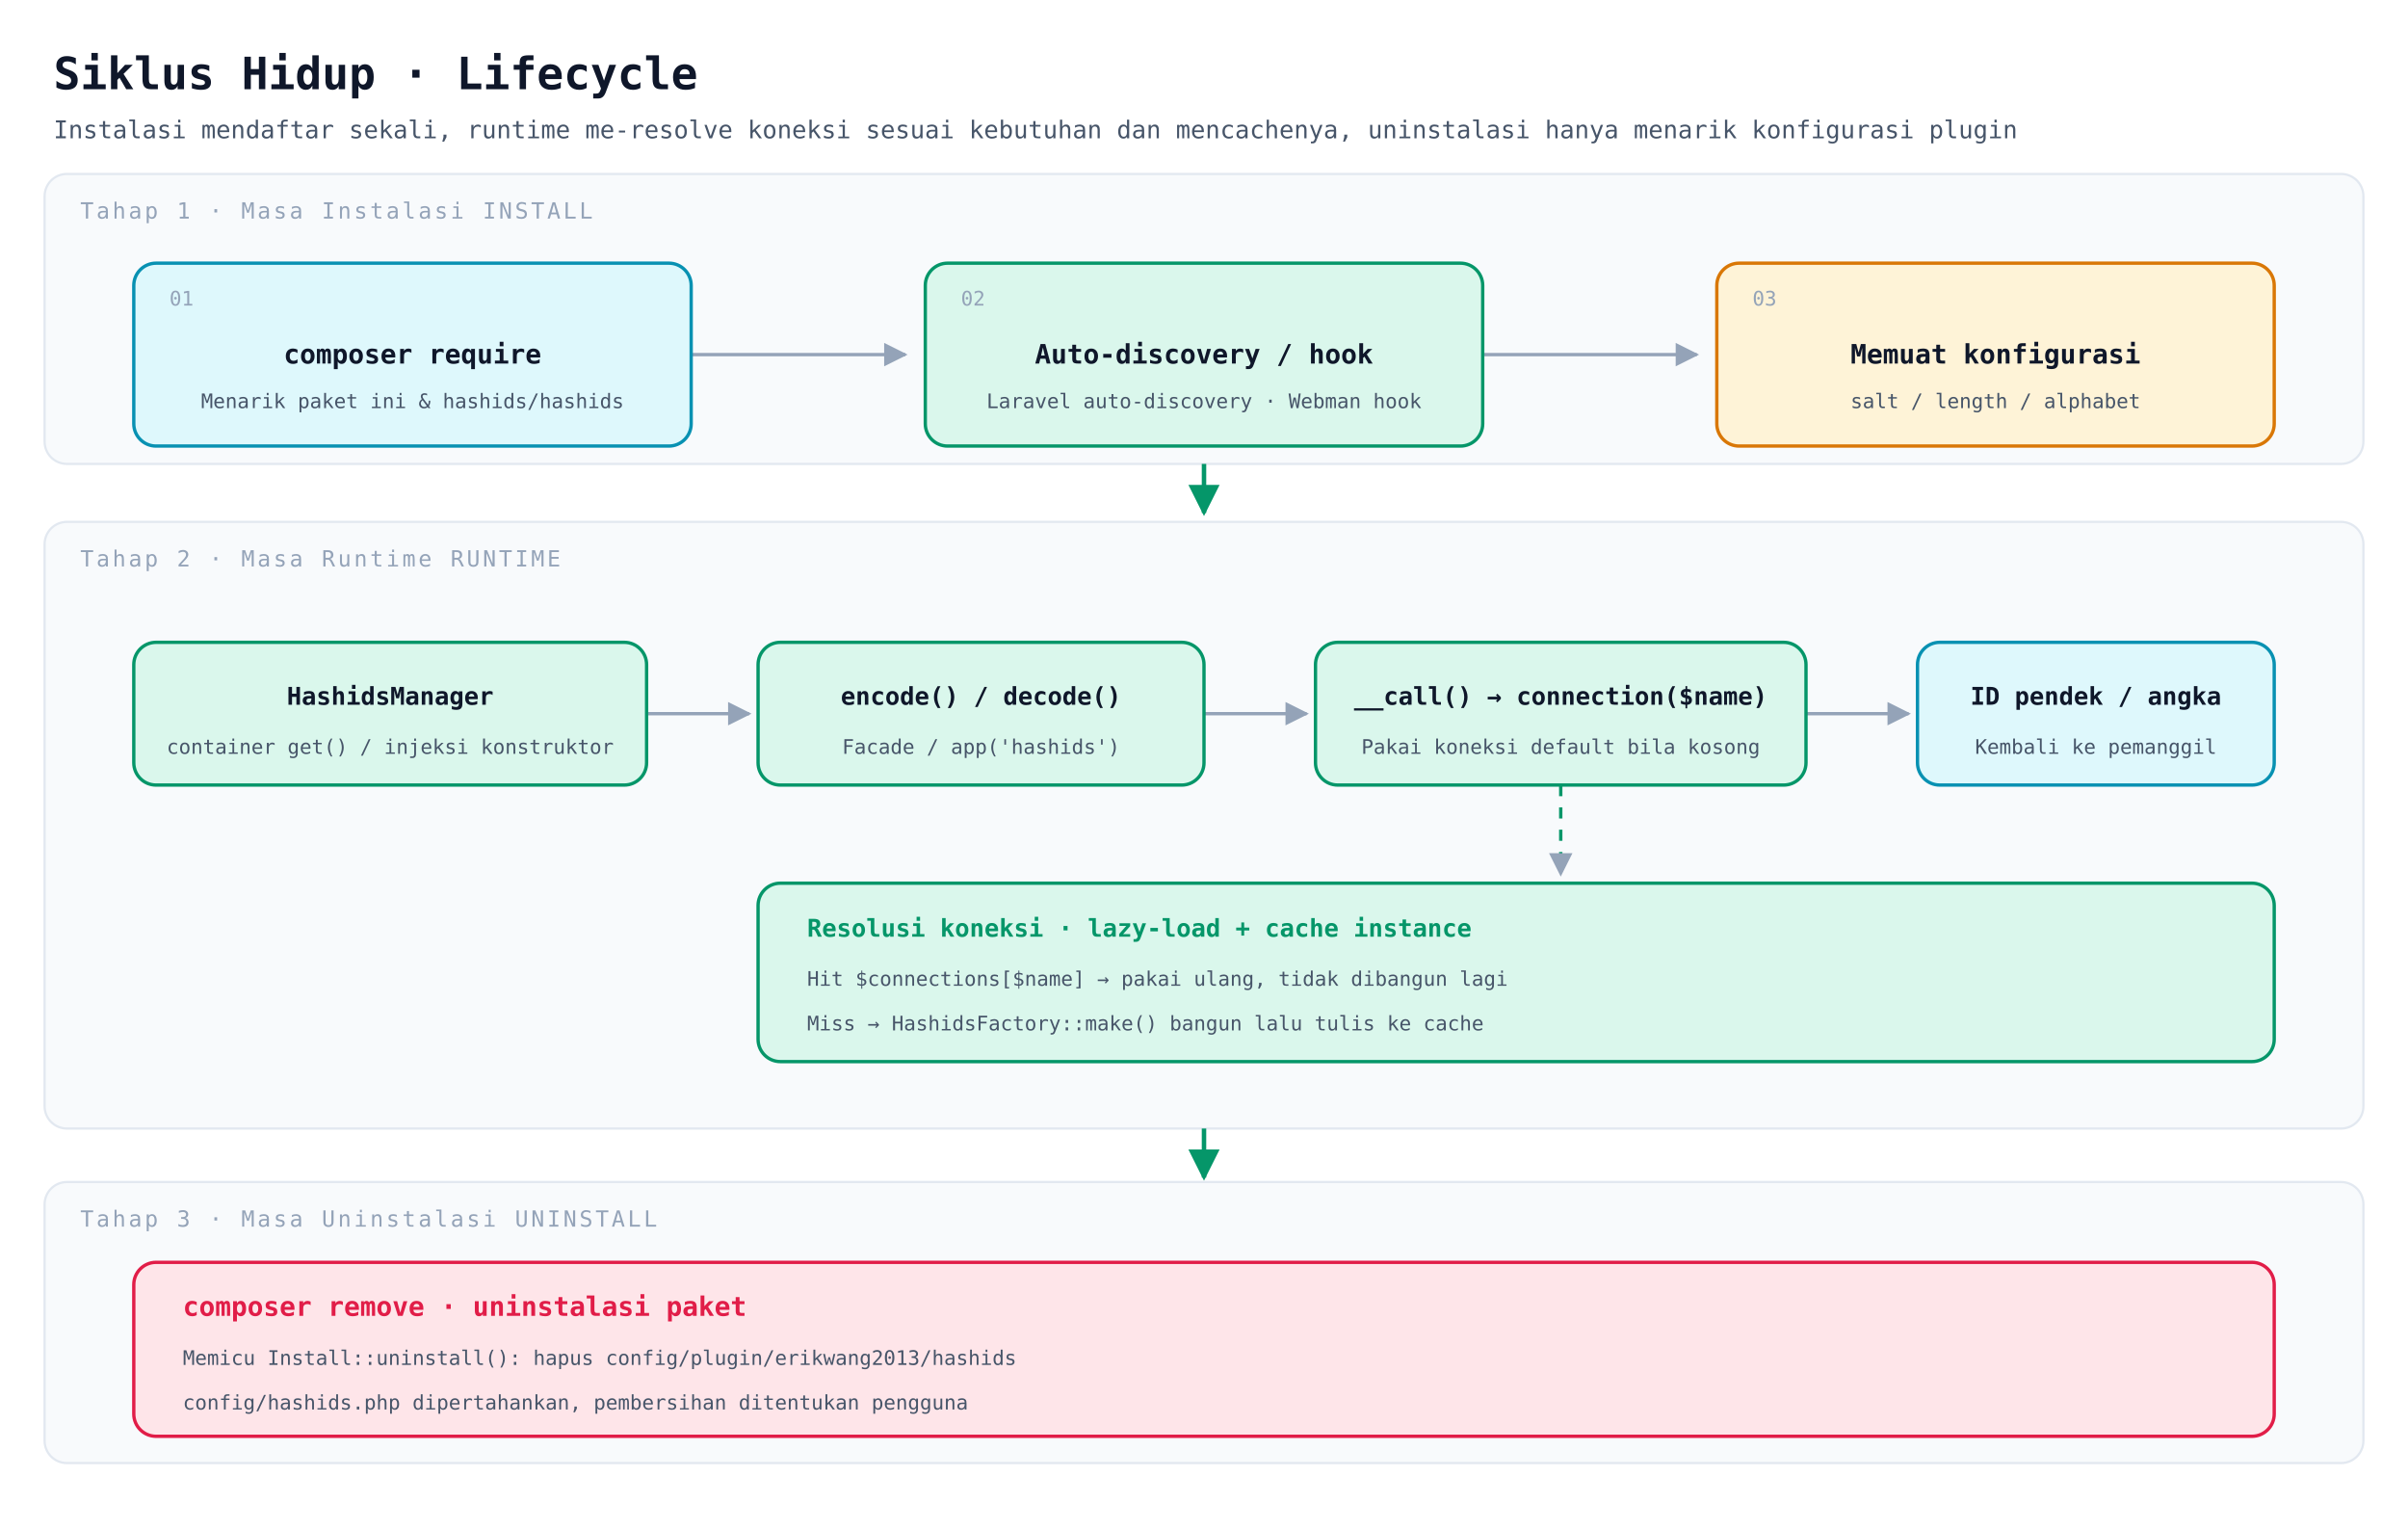
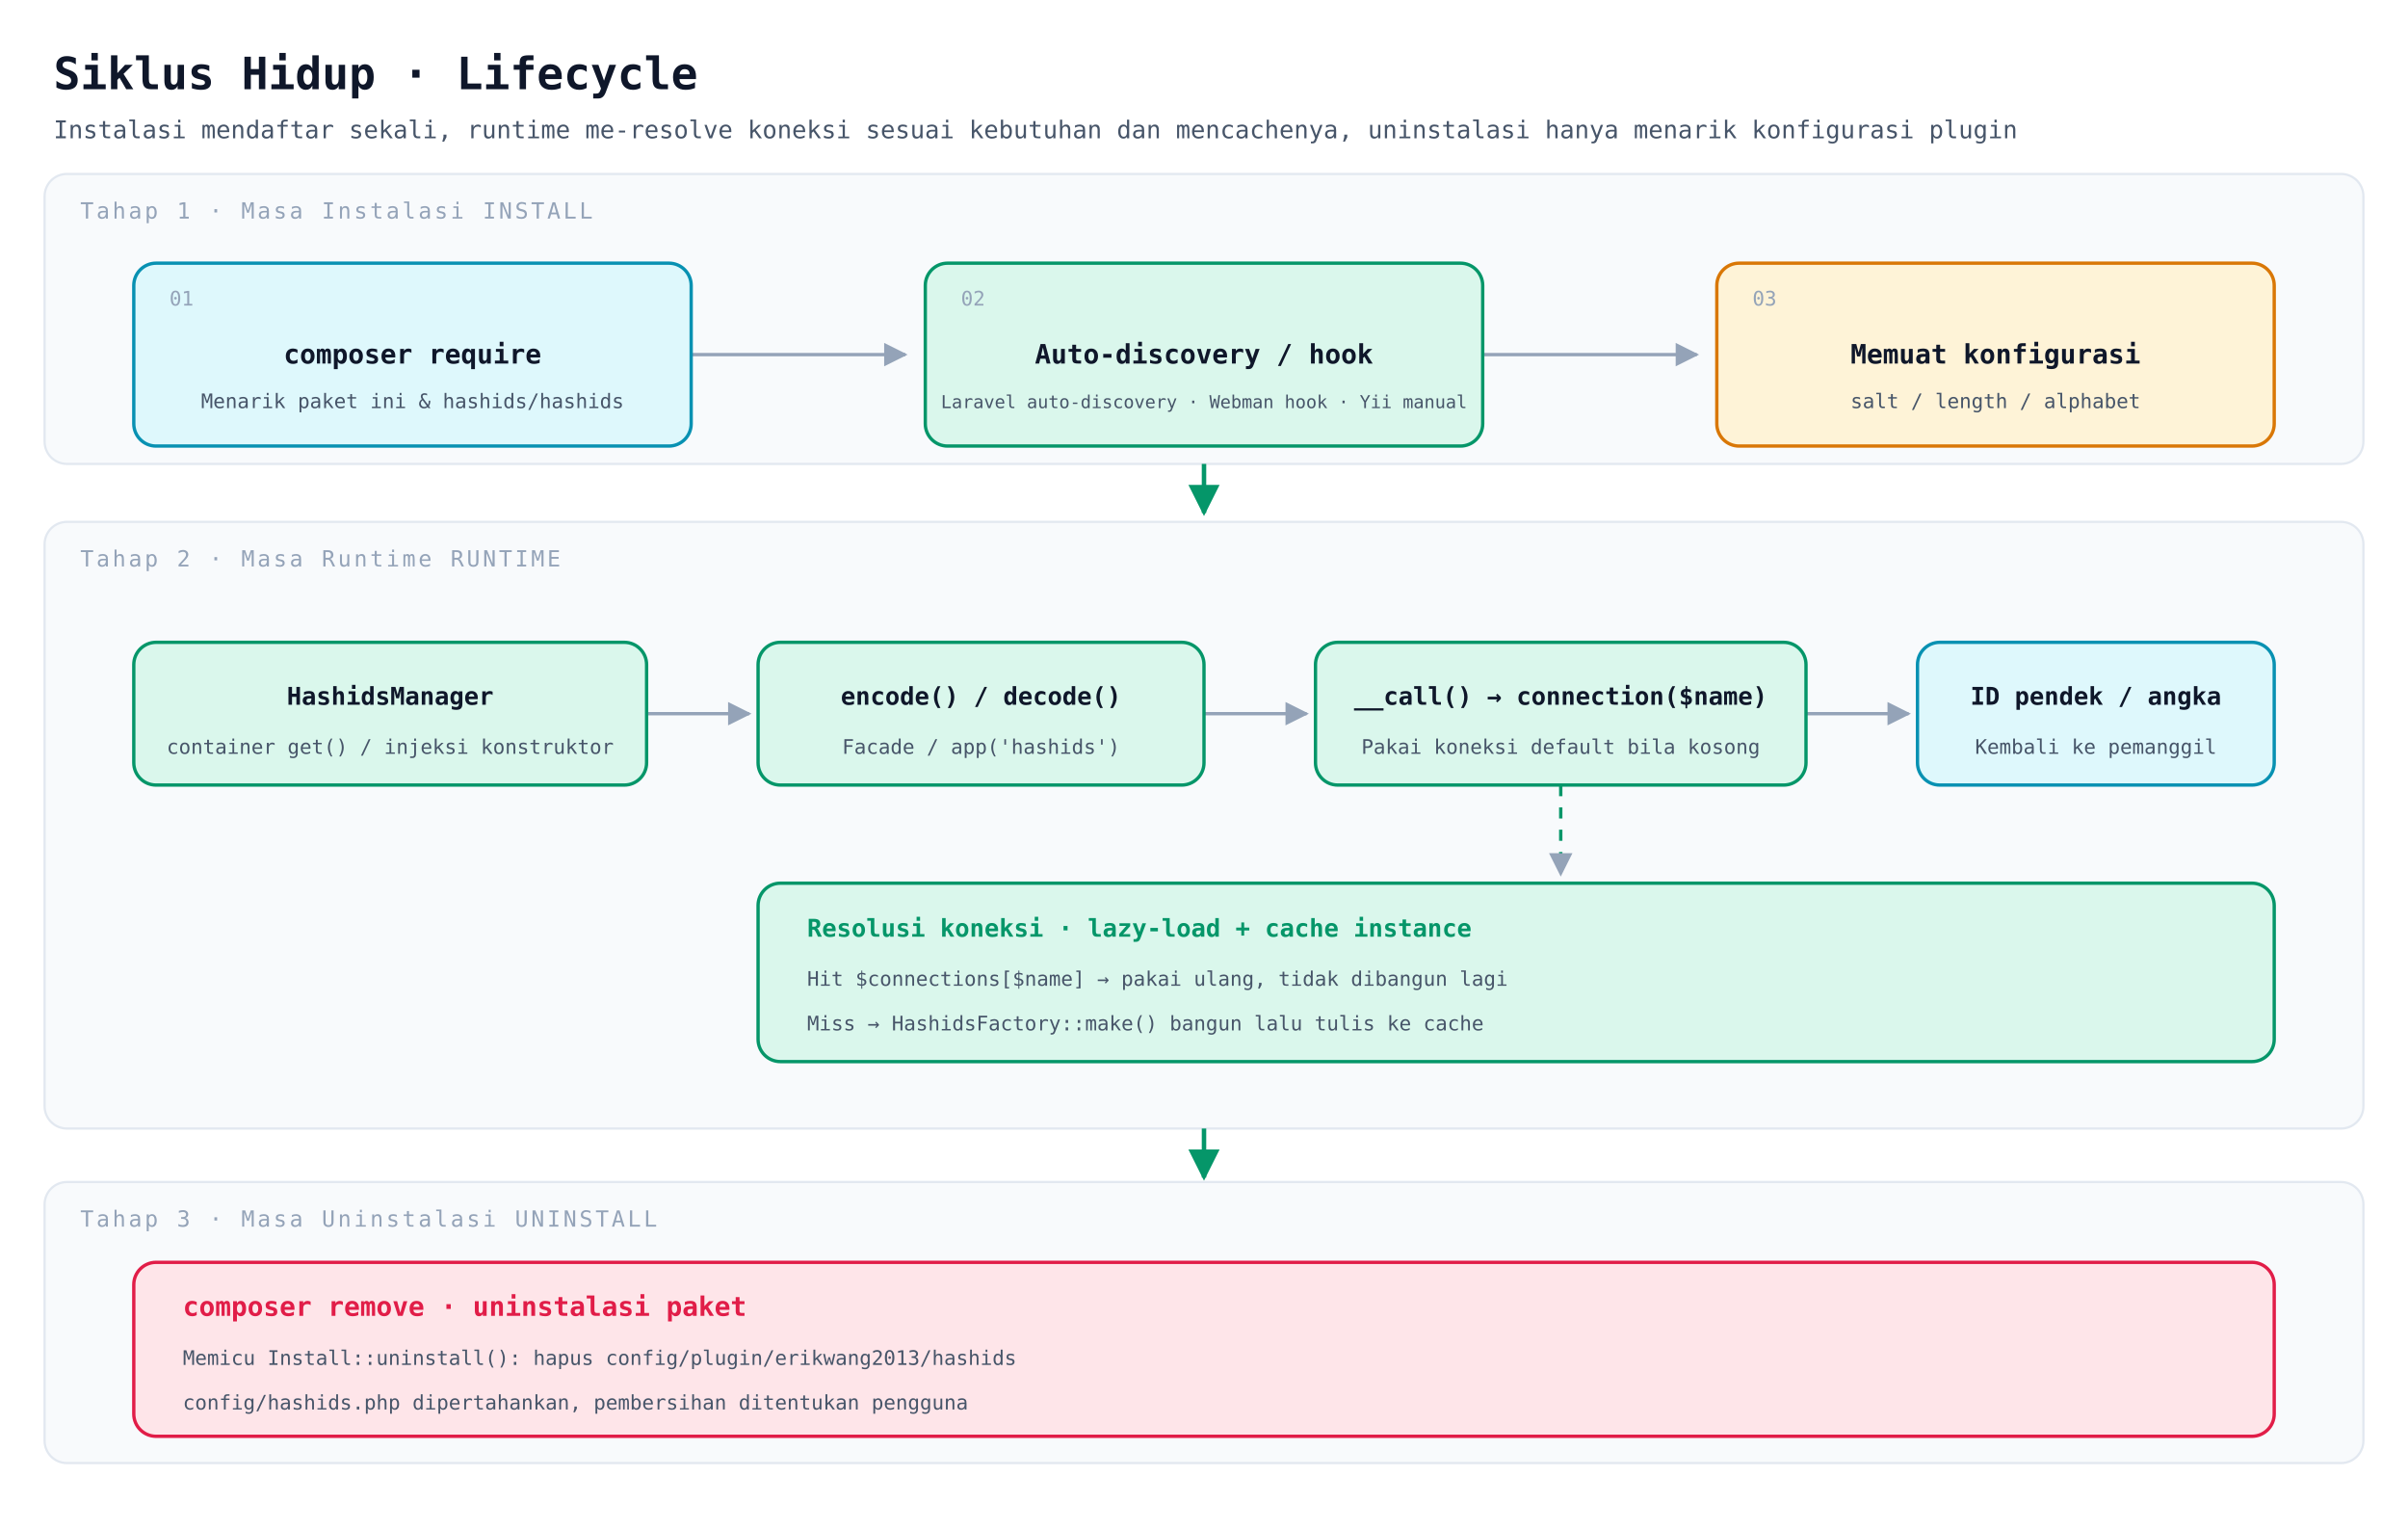
<svg xmlns="http://www.w3.org/2000/svg" viewBox="0 0 1080 686" role="img" aria-labelledby="lifeTitle lifeDesc">
  <defs>
    <style>
      text { font-family: ui-monospace, SFMono-Regular, Menlo, Consolas, "DejaVu Sans Mono", "PingFang SC", "Microsoft YaHei", monospace; }
      .bg         { fill: #ffffff; }
      .lane       { fill: #f8fafc; stroke: #e2e8f0; stroke-width: 1; }
      .lane-title { fill: #94a3b8; font-size: 10px; letter-spacing: 1.2px; }
      .c-mask     { fill: #ffffff; }
      .c-frontend { fill: rgba(34,211,238,.15);  stroke: #0891b2; stroke-width: 1.5; }
      .c-backend  { fill: rgba(52,211,153,.18);  stroke: #059669; stroke-width: 1.5; }
      .c-cloud    { fill: rgba(251,191,36,.18);  stroke: #d97706; stroke-width: 1.5; }
      .c-security { fill: rgba(251,113,133,.18); stroke: #e11d48; stroke-width: 1.5; }
      .t-primary  { fill: #0f172a; font-weight: 600; }
      .t-muted    { fill: #475569; }
      .t-dim      { fill: #94a3b8; }
      .t-backend  { fill: #059669; font-weight: 600; }
      .t-security { fill: #e11d48; font-weight: 600; }
      .a-default  { stroke: #94a3b8; fill: none; }
      .a-emphasis { stroke: #059669; fill: none; }
      .a-dashed   { stroke: #059669; fill: none; stroke-dasharray: 5,5; }
      .a-head-default  { fill: #94a3b8; }
      .a-head-emphasis { fill: #059669; }

      @media (prefers-color-scheme: dark) {
        .bg         { fill: #0b1220; }
        .lane       { fill: #0f172a; stroke: #1e293b; }
        .lane-title { fill: #64748b; }
        .c-mask     { fill: #0f172a; }
        .c-frontend { fill: rgba(8,51,68,.40);   stroke: #22d3ee; }
        .c-backend  { fill: rgba(6,78,59,.40);   stroke: #34d399; }
        .c-cloud    { fill: rgba(120,53,15,.35); stroke: #fbbf24; }
        .c-security { fill: rgba(136,19,55,.40); stroke: #fb7185; }
        .t-primary  { fill: #f8fafc; }
        .t-muted    { fill: #94a3b8; }
        .t-dim      { fill: #64748b; }
        .t-backend  { fill: #34d399; }
        .t-security { fill: #fb7185; }
        .a-default  { stroke: #64748b; }
        .a-emphasis { stroke: #34d399; }
        .a-dashed   { stroke: #34d399; }
        .a-head-default  { fill: #64748b; }
        .a-head-emphasis { fill: #34d399; }
      }
    </style>
    <marker id="ah" viewBox="0 0 10 10" refX="9" refY="5" markerWidth="7" markerHeight="7" orient="auto">
      <path d="M0 0 L10 5 L0 10 z" class="a-head-default" />
    </marker>
    <marker id="ah-e" viewBox="0 0 10 10" refX="9" refY="5" markerWidth="7" markerHeight="7" orient="auto">
      <path d="M0 0 L10 5 L0 10 z" class="a-head-emphasis" />
    </marker>
  </defs>
  <rect class="bg" x="0" y="0" width="1080" height="686" />
  <text x="24" y="40" class="t-primary" font-size="20">Siklus Hidup · Lifecycle</text>
  <text x="24" y="62" class="t-muted" font-size="11">Instalasi mendaftar sekali, runtime me-resolve koneksi sesuai kebutuhan dan mencachenya, uninstalasi hanya menarik konfigurasi plugin</text>
  <rect class="lane" x="20" y="78" width="1040" height="130" rx="10" />
  <rect class="lane" x="20" y="234" width="1040" height="272" rx="10" />
  <rect class="lane" x="20" y="530" width="1040" height="126" rx="10" />
  <text class="lane-title" x="36" y="98">Tahap 1 · Masa Instalasi INSTALL</text>
  <text class="lane-title" x="36" y="254">Tahap 2 · Masa Runtime RUNTIME</text>
  <text class="lane-title" x="36" y="550">Tahap 3 · Masa Uninstalasi UNINSTALL</text>
  <line class="a-emphasis" x1="540" y1="208" x2="540" y2="230" stroke-width="2" marker-end="url(#ah-e)" />
  <line class="a-emphasis" x1="540" y1="506" x2="540" y2="528" stroke-width="2" marker-end="url(#ah-e)" />
  <line class="a-default" x1="310" y1="159" x2="406" y2="159" stroke-width="1.5" marker-end="url(#ah)" />
  <line class="a-default" x1="665" y1="159" x2="761" y2="159" stroke-width="1.5" marker-end="url(#ah)" />
  <line class="a-default" x1="290" y1="320" x2="336" y2="320" stroke-width="1.5" marker-end="url(#ah)" />
  <line class="a-default" x1="540" y1="320" x2="586" y2="320" stroke-width="1.5" marker-end="url(#ah)" />
  <line class="a-default" x1="810" y1="320" x2="856" y2="320" stroke-width="1.5" marker-end="url(#ah)" />
  <line class="a-dashed" x1="700" y1="352" x2="700" y2="392" stroke-width="1.5" marker-end="url(#ah)" />
  <rect class="c-mask" x="60" y="118" width="250" height="82" rx="10" />
  <rect class="c-frontend" x="60" y="118" width="250" height="82" rx="10" />
  <text class="t-dim" x="76" y="137" font-size="9">01</text>
  <text class="t-primary" x="185" y="163" font-size="12" text-anchor="middle">composer require</text>
  <text class="t-muted" x="185" y="183" font-size="9" text-anchor="middle">Menarik paket ini &amp; hashids/hashids</text>
  <rect class="c-mask" x="415" y="118" width="250" height="82" rx="10" />
  <rect class="c-backend" x="415" y="118" width="250" height="82" rx="10" />
  <text class="t-dim" x="431" y="137" font-size="9">02</text>
  <text class="t-primary" x="540" y="163" font-size="12" text-anchor="middle">Auto-discovery / hook</text>
-   <text class="t-muted" x="540" y="183" font-size="9" text-anchor="middle">Laravel auto-discovery · Webman hook</text>
+   <text class="t-muted" x="540" y="183" font-size="8" text-anchor="middle">Laravel auto-discovery · Webman hook · Yii manual</text>
  <rect class="c-mask" x="770" y="118" width="250" height="82" rx="10" />
  <rect class="c-cloud" x="770" y="118" width="250" height="82" rx="10" />
  <text class="t-dim" x="786" y="137" font-size="9">03</text>
  <text class="t-primary" x="895" y="163" font-size="12" text-anchor="middle">Memuat konfigurasi</text>
  <text class="t-muted" x="895" y="183" font-size="9" text-anchor="middle">salt / length / alphabet</text>
  <rect class="c-mask" x="60" y="288" width="230" height="64" rx="10" />
  <rect class="c-backend" x="60" y="288" width="230" height="64" rx="10" />
  <text class="t-primary" x="175" y="316" font-size="11" text-anchor="middle">HashidsManager</text>
  <text class="t-muted" x="175" y="338" font-size="9" text-anchor="middle">container get() / injeksi konstruktor</text>
  <rect class="c-mask" x="340" y="288" width="200" height="64" rx="10" />
  <rect class="c-backend" x="340" y="288" width="200" height="64" rx="10" />
  <text class="t-primary" x="440" y="316" font-size="11" text-anchor="middle">encode() / decode()</text>
  <text class="t-muted" x="440" y="338" font-size="9" text-anchor="middle">Facade / app('hashids')</text>
  <rect class="c-mask" x="590" y="288" width="220" height="64" rx="10" />
  <rect class="c-backend" x="590" y="288" width="220" height="64" rx="10" />
  <text class="t-primary" x="700" y="316" font-size="11" text-anchor="middle">__call() → connection($name)</text>
  <text class="t-muted" x="700" y="338" font-size="9" text-anchor="middle">Pakai koneksi default bila kosong</text>
  <rect class="c-mask" x="860" y="288" width="160" height="64" rx="10" />
  <rect class="c-frontend" x="860" y="288" width="160" height="64" rx="10" />
  <text class="t-primary" x="940" y="316" font-size="11" text-anchor="middle">ID pendek / angka</text>
  <text class="t-muted" x="940" y="338" font-size="9" text-anchor="middle">Kembali ke pemanggil</text>
  <rect class="c-mask" x="340" y="396" width="680" height="80" rx="10" />
  <rect class="c-backend" x="340" y="396" width="680" height="80" rx="10" />
  <text class="t-backend" x="362" y="420" font-size="11">Resolusi koneksi · lazy-load + cache instance</text>
  <text class="t-muted" x="362" y="442" font-size="9">Hit $connections[$name] → pakai ulang, tidak dibangun lagi</text>
  <text class="t-muted" x="362" y="462" font-size="9">Miss → HashidsFactory::make() bangun lalu tulis ke cache</text>
  <rect class="c-mask" x="60" y="566" width="960" height="78" rx="10" />
  <rect class="c-security" x="60" y="566" width="960" height="78" rx="10" />
  <text class="t-security" x="82" y="590" font-size="12">composer remove · uninstalasi paket</text>
  <text class="t-muted" x="82" y="612" font-size="9">Memicu Install::uninstall(): hapus config/plugin/erikwang2013/hashids</text>
  <text class="t-muted" x="82" y="632" font-size="9">config/hashids.php dipertahankan, pembersihan ditentukan pengguna</text>
</svg>
